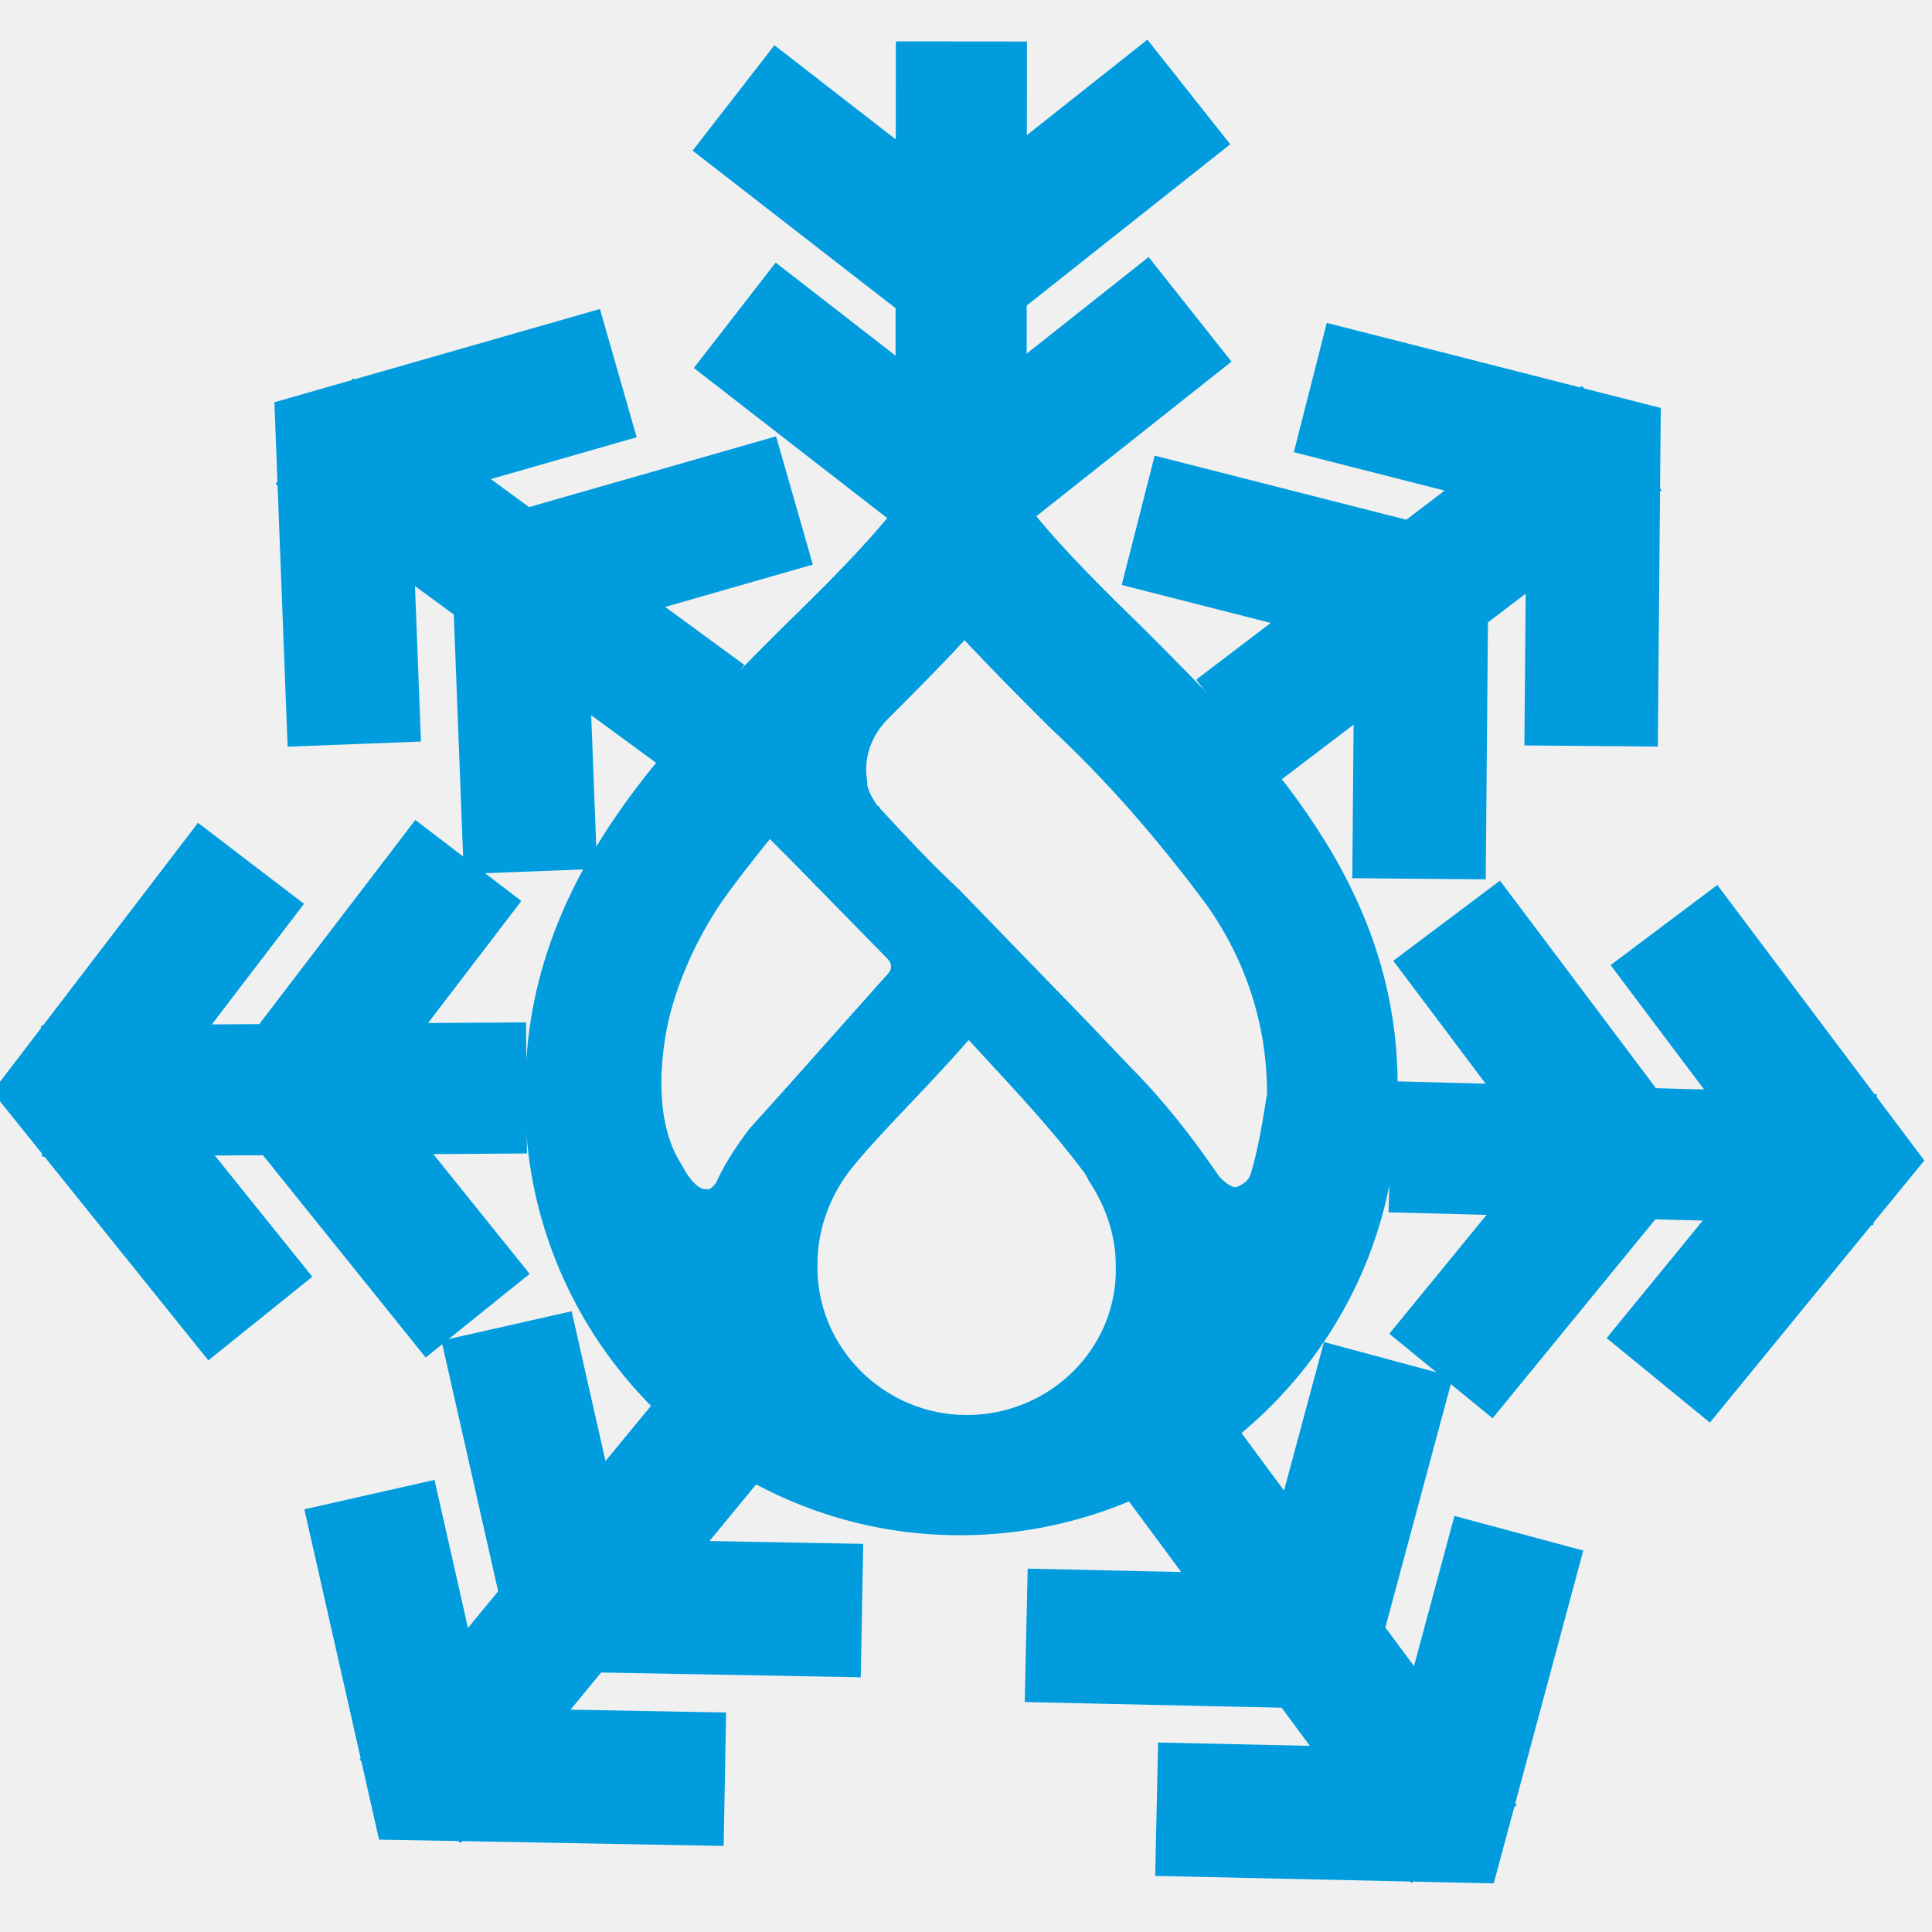
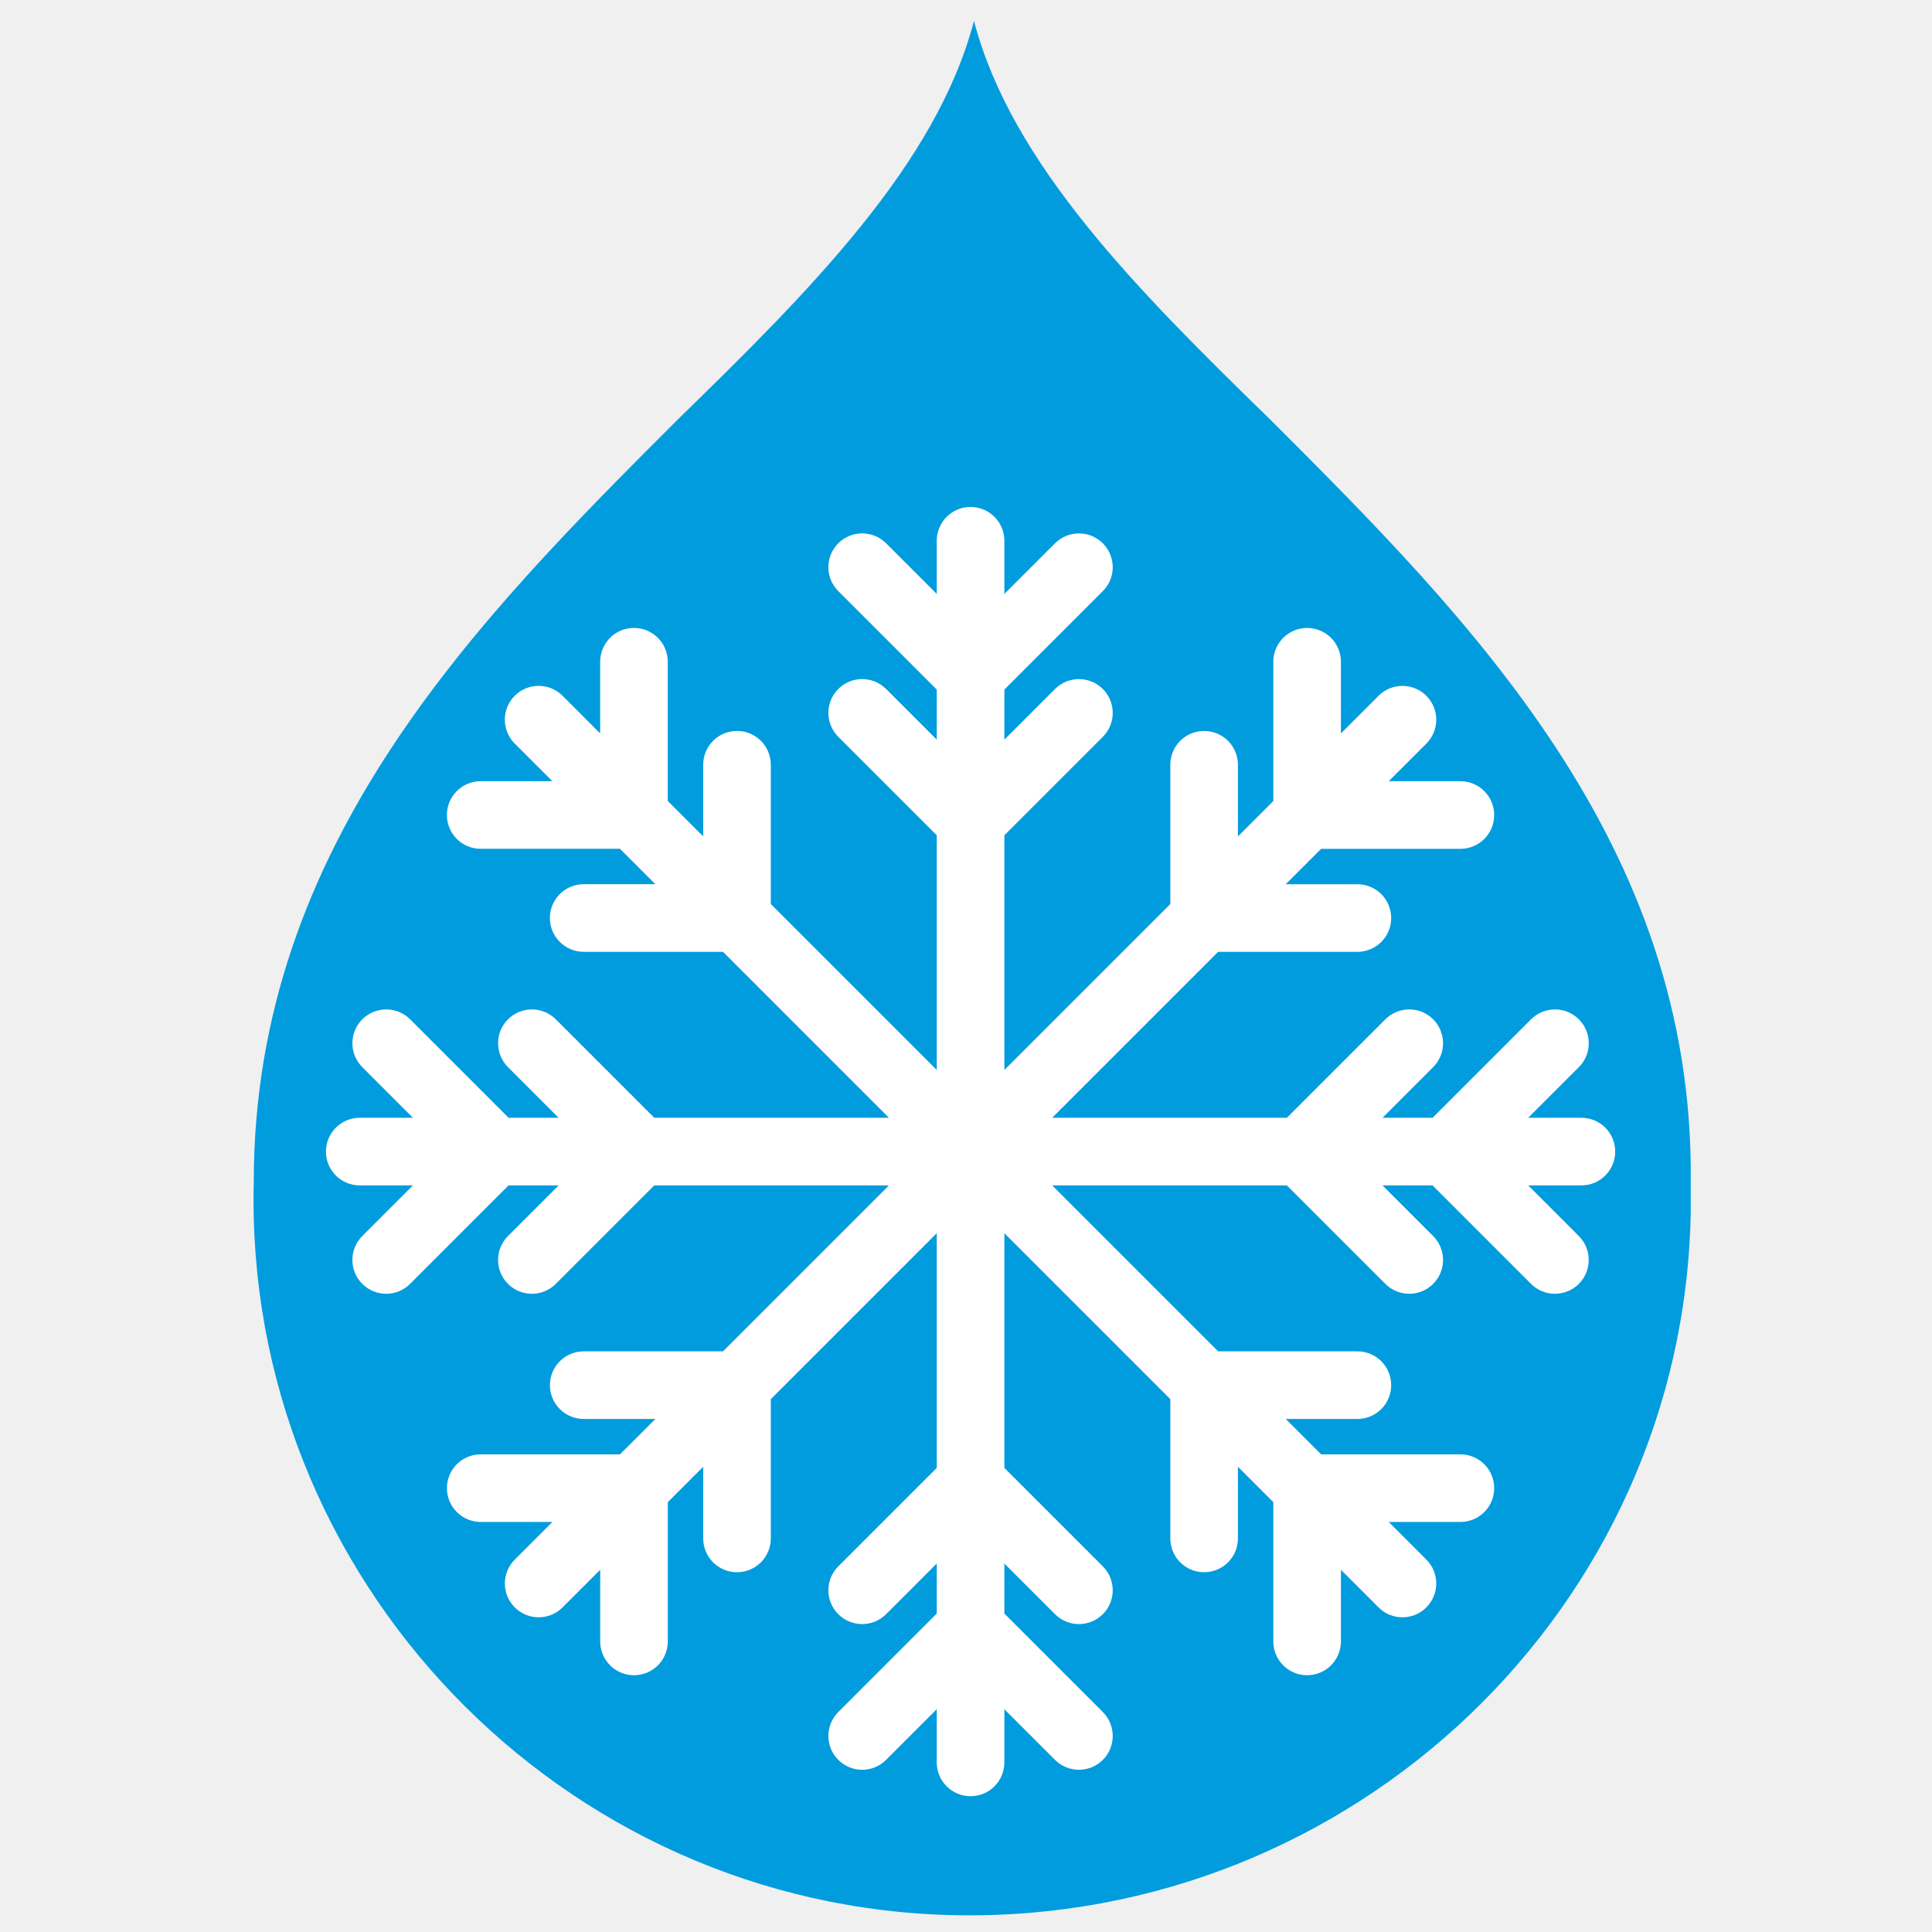
<svg xmlns="http://www.w3.org/2000/svg" version="1.1" id="Layer_1" x="0px" y="0px" viewBox="0 0 64 64" xml:space="preserve" width="64" height="64">
  <defs id="defs29">
- 	
- 
- 		
- 		
- 		
- 		
- 		
- 		
- 		
- 		
- 		
- 	</defs>
+     <marker style="overflow:visible" id="marker10648" refX="0.0" refY="0.0" orient="auto">
+       <g transform="scale(-1.2)" id="g10646">
+         <path style="fill:none;fill-rule:evenodd;stroke:context-stroke;stroke-width:0.8;stroke-linecap:round" d="M -3.805,-3.959 L 0.544,0" id="path10634" />
+         <path style="fill:none;fill-rule:evenodd;stroke:context-stroke;stroke-width:0.8;stroke-linecap:round" d="M -1.287,-3.959 L 3.062,0" id="path10636" />
+         <path style="fill:none;fill-rule:evenodd;stroke:context-stroke;stroke-width:0.8;stroke-linecap:round" d="M 1.305,-3.959 L 5.654,0" id="path10638" />
+         <path style="fill:none;fill-rule:evenodd;stroke:context-stroke;stroke-width:0.8;stroke-linecap:round" d="M -3.805,4.178 L 0.544,0.22" id="path10640" />
+         <path style="fill:none;fill-rule:evenodd;stroke:context-stroke;stroke-width:0.8;stroke-linecap:round" d="M -1.287,4.178 L 3.062,0.22" id="path10642" />
+         <path style="fill:none;fill-rule:evenodd;stroke:context-stroke;stroke-width:0.8;stroke-linecap:round" d="M 1.305,4.178 L 5.654,0.22" id="path10644" />
+       </g>
+     </marker>
+     <marker style="overflow:visible" id="Tail" refX="0.0" refY="0.0" orient="auto">
+       <g transform="scale(-1.2)" id="g10273">
+         <path style="fill:none;fill-rule:evenodd;stroke:context-stroke;stroke-width:0.8;stroke-linecap:round" d="M -3.805,-3.959 L 0.544,0" id="path10261" />
+         <path style="fill:none;fill-rule:evenodd;stroke:context-stroke;stroke-width:0.8;stroke-linecap:round" d="M -1.287,-3.959 L 3.062,0" id="path10263" />
+         <path style="fill:none;fill-rule:evenodd;stroke:context-stroke;stroke-width:0.8;stroke-linecap:round" d="M 1.305,-3.959 L 5.654,0" id="path10265" />
+         <path style="fill:none;fill-rule:evenodd;stroke:context-stroke;stroke-width:0.8;stroke-linecap:round" d="M -3.805,4.178 L 0.544,0.22" id="path10267" />
+         <path style="fill:none;fill-rule:evenodd;stroke:context-stroke;stroke-width:0.8;stroke-linecap:round" d="M -1.287,4.178 L 3.062,0.22" id="path10269" />
+         <path style="fill:none;fill-rule:evenodd;stroke:context-stroke;stroke-width:0.8;stroke-linecap:round" d="M 1.305,4.178 L 5.654,0.22" id="path10271" />
+       </g>
+     </marker>
+   </defs>
  <style type="text/css" id="style2">
	.st0{fill:#009CDE;}
</style>
-   <g id="g4753" transform="matrix(0.1339433,0,0,0.1339433,17.39817,12.76508)">
-     <path style="fill:#009cde;stroke-width:5.124" id="path6" d="M 152.727,59.949 C 132.744,40.479 113.786,21.52 108.15,0 102.513,21.52 83.555,40.479 63.572,59.949 33.854,89.668 0.036,123.485 0.036,174.211 -1.501,233.648 46.151,283.35 105.588,284.375 c 59.437,1.025 109.138,-46.115 110.163,-105.552 0,-1.537 0,-3.074 0,-4.611 0.512,-50.726 -33.305,-84.544 -63.024,-114.262 z M 55.374,183.947 c -3.074,4.099 -6.149,8.711 -8.198,13.322 -0.512,0.512 -1.025,1.537 -2.05,1.537 H 44.614 c -2.562,0 -5.124,-4.611 -5.124,-4.611 v 0 c -0.512,-1.025 -1.537,-2.562 -2.05,-3.587 l -0.512,-1.025 c -6.661,-14.347 -1.025,-34.33 -1.025,-34.33 v 0 c 2.562,-9.735 7.173,-19.471 12.81,-27.669 3.587,-5.124 7.686,-10.248 11.785,-15.372 l 5.124,5.124 24.082,24.595 c 1.025,1.025 1.025,2.562 0,3.587 l -25.107,28.181 v 0 z m 53.801,70.709 c -20.495,0 -37.404,-16.909 -36.892,-37.404 0,-9.223 3.587,-17.934 9.223,-24.595 7.686,-9.223 17.421,-18.446 28.181,-30.743 12.297,13.322 20.495,22.033 28.181,32.28 0.512,0.512 1.025,1.537 1.537,2.562 4.099,6.149 6.661,13.322 6.661,21.008 0.512,20.495 -16.396,36.892 -36.892,36.892 0,0 0,0 0,0 z m 70.197,-59.437 v 0 c -0.512,1.537 -2.05,2.562 -3.587,3.074 h -0.512 c -1.537,-0.512 -2.562,-1.537 -3.587,-2.562 v 0 c -6.661,-9.735 -13.834,-18.958 -22.033,-27.156 l -9.735,-10.248 -32.793,-33.818 c -6.661,-6.149 -13.322,-13.322 -19.471,-19.983 0,-0.512 -0.512,-0.512 -0.512,-0.512 -1.025,-1.537 -2.05,-3.074 -2.562,-5.124 0,-0.512 0,-0.512 0,-1.025 -1.025,-5.636 1.025,-11.273 5.124,-15.372 6.149,-6.149 12.81,-12.81 18.958,-19.471 6.661,7.173 13.834,14.347 21.008,21.52 v 0 c 14.347,13.322 27.156,28.181 38.941,44.065 9.735,13.834 14.859,29.718 14.859,46.627 -1.025,6.149 -2.05,13.322 -4.099,19.983 z" class="st0" />
-     <g id="g4596">
-       <path style="fill:none;fill-opacity:1;stroke:#009cde;stroke-width:32.426;stroke-linecap:butt;stroke-linejoin:miter;stroke-miterlimit:4;stroke-dasharray:none;stroke-opacity:1" d="m 107.766,34.877 0.109,-119.926" id="path4560" />
-       <path style="fill:none;stroke:#009cde;stroke-width:33;stroke-linecap:butt;stroke-linejoin:miter;stroke-miterlimit:4;stroke-dasharray:none;stroke-opacity:1" d="m 51.518,-71.084 55.934,43.422 56.67,-44.894" id="path4562" />
-       <path style="fill:none;stroke:#009cde;stroke-width:33;stroke-linecap:butt;stroke-linejoin:miter;stroke-miterlimit:4;stroke-dasharray:none;stroke-opacity:1" d="m 51.822,-17.328 55.934,43.422 56.67,-44.894" id="path4562-9" />
-     </g>
-     <g id="g4596-0" transform="rotate(-7.5,1420.408,-1476.548)">
-       <g transform="rotate(-119.825,43.71698,-51.27656)" id="g4625">
-         <path id="path4560-9" d="m 107.766,34.877 0.109,-119.926" style="fill:none;fill-opacity:1;stroke:#009cde;stroke-width:32.426;stroke-linecap:butt;stroke-linejoin:miter;stroke-miterlimit:4;stroke-dasharray:none;stroke-opacity:1" />
-         <path id="path4562-1" d="m 51.518,-71.084 55.934,43.422 56.67,-44.894" style="fill:none;stroke:#009cde;stroke-width:33;stroke-linecap:butt;stroke-linejoin:miter;stroke-miterlimit:4;stroke-dasharray:none;stroke-opacity:1" />
-         <path id="path4562-9-7" d="m 51.822,-17.328 55.934,43.422 56.67,-44.894" style="fill:none;stroke:#009cde;stroke-width:33;stroke-linecap:butt;stroke-linejoin:miter;stroke-miterlimit:4;stroke-dasharray:none;stroke-opacity:1" />
-       </g>
-       <g transform="rotate(-81.03405,116.8905,24.80949)" id="g4625-1">
-         <path id="path4560-9-5" d="m 107.766,34.877 0.109,-119.926" style="fill:none;fill-opacity:1;stroke:#009cde;stroke-width:32.426;stroke-linecap:butt;stroke-linejoin:miter;stroke-miterlimit:4;stroke-dasharray:none;stroke-opacity:1" />
-         <path id="path4562-1-9" d="m 51.518,-71.084 55.934,43.422 56.67,-44.894" style="fill:none;stroke:#009cde;stroke-width:33;stroke-linecap:butt;stroke-linejoin:miter;stroke-miterlimit:4;stroke-dasharray:none;stroke-opacity:1" />
-         <path id="path4562-9-7-7" d="m 51.822,-17.328 55.934,43.422 56.67,-44.894" style="fill:none;stroke:#009cde;stroke-width:33;stroke-linecap:butt;stroke-linejoin:miter;stroke-miterlimit:4;stroke-dasharray:none;stroke-opacity:1" />
-       </g>
-       <g transform="rotate(-29.05623,354.3559,315.4268)" id="g4625-1-7">
-         <path id="path4560-9-5-6" d="m 107.766,34.877 0.109,-119.926" style="fill:none;fill-opacity:1;stroke:#009cde;stroke-width:32.426;stroke-linecap:butt;stroke-linejoin:miter;stroke-miterlimit:4;stroke-dasharray:none;stroke-opacity:1" />
-         <path id="path4562-1-9-7" d="m 51.518,-71.084 55.934,43.422 56.67,-44.894" style="fill:none;stroke:#009cde;stroke-width:33;stroke-linecap:butt;stroke-linejoin:miter;stroke-miterlimit:4;stroke-dasharray:none;stroke-opacity:1" />
-         <path id="path4562-9-7-7-3" d="m 51.822,-17.328 55.934,43.422 56.67,-44.894" style="fill:none;stroke:#009cde;stroke-width:33;stroke-linecap:butt;stroke-linejoin:miter;stroke-miterlimit:4;stroke-dasharray:none;stroke-opacity:1" />
-       </g>
-     </g>
-     <g transform="rotate(39.4358,-400.2468,2.463422)" id="g4625-1-4">
-       <path id="path4560-9-5-8" d="m 107.766,34.877 0.109,-119.926" style="fill:none;fill-opacity:1;stroke:#009cde;stroke-width:32.426;stroke-linecap:butt;stroke-linejoin:miter;stroke-miterlimit:4;stroke-dasharray:none;stroke-opacity:1" />
-       <path id="path4562-1-9-1" d="m 51.518,-71.084 55.934,43.422 56.67,-44.894" style="fill:none;stroke:#009cde;stroke-width:33;stroke-linecap:butt;stroke-linejoin:miter;stroke-miterlimit:4;stroke-dasharray:none;stroke-opacity:1" />
-       <path id="path4562-9-7-7-2" d="m 51.822,-17.328 55.934,43.422 56.67,-44.894" style="fill:none;stroke:#009cde;stroke-width:33;stroke-linecap:butt;stroke-linejoin:miter;stroke-miterlimit:4;stroke-dasharray:none;stroke-opacity:1" />
-     </g>
-     <g transform="rotate(89.57399,-76.27201,-9.825746)" id="g4625-1-9">
-       <path id="path4560-9-5-3" d="m 107.766,34.877 0.109,-119.926" style="fill:none;fill-opacity:1;stroke:#009cde;stroke-width:32.426;stroke-linecap:butt;stroke-linejoin:miter;stroke-miterlimit:4;stroke-dasharray:none;stroke-opacity:1" />
-       <path id="path4562-1-9-9" d="m 51.518,-71.084 55.934,43.422 56.67,-44.894" style="fill:none;stroke:#009cde;stroke-width:33;stroke-linecap:butt;stroke-linejoin:miter;stroke-miterlimit:4;stroke-dasharray:none;stroke-opacity:1" />
-       <path id="path4562-9-7-7-0" d="m 51.822,-17.328 55.934,43.422 56.67,-44.894" style="fill:none;stroke:#009cde;stroke-width:33;stroke-linecap:butt;stroke-linejoin:miter;stroke-miterlimit:4;stroke-dasharray:none;stroke-opacity:1" />
-     </g>
-     <g transform="rotate(126.187,33.79302,-17.48263)" id="g4625-1-8">
-       <path id="path4560-9-5-85" d="m 107.766,34.877 0.109,-119.926" style="fill:none;fill-opacity:1;stroke:#009cde;stroke-width:32.426;stroke-linecap:butt;stroke-linejoin:miter;stroke-miterlimit:4;stroke-dasharray:none;stroke-opacity:1" />
-       <path id="path4562-1-9-0" d="m 51.518,-71.084 55.934,43.422 56.67,-44.894" style="fill:none;stroke:#009cde;stroke-width:33;stroke-linecap:butt;stroke-linejoin:miter;stroke-miterlimit:4;stroke-dasharray:none;stroke-opacity:1" />
-       <path id="path4562-9-7-7-9" d="m 51.822,-17.328 55.934,43.422 56.67,-44.894" style="fill:none;stroke:#009cde;stroke-width:33;stroke-linecap:butt;stroke-linejoin:miter;stroke-miterlimit:4;stroke-dasharray:none;stroke-opacity:1" />
-     </g>
+   <g id="g14604">
+     <path class="st0" d="M 42.101,13.921 C 37.691,9.625 33.508,5.441 32.264,0.692 31.02,5.441 26.837,9.625 22.427,13.921 15.869,20.479 8.407,27.941 8.407,39.135 8.068,52.251 18.583,63.218 31.699,63.444 44.814,63.67 55.782,53.268 56.008,40.152 V 39.135 C 56.121,27.941 48.658,20.479 42.101,13.921 Z" id="path6" style="stroke-width:1.131" />
+     <path style="fill:#ffffff;stroke-width:0.083" d="m 53.506,38.148 c 0,-0.619 -0.501,-1.12 -1.12,-1.12 h -1.762 l 1.678,-1.678 c 0.437,-0.437 0.437,-1.147 0,-1.584 -0.437,-0.437 -1.147,-0.437 -1.584,0 l -3.262,3.262 H 45.797 l 1.678,-1.678 c 0.437,-0.437 0.437,-1.147 0,-1.584 -0.438,-0.437 -1.147,-0.437 -1.584,0 l -3.262,3.262 H 34.855 l 5.497,-5.497 h 4.613 c 0.619,0 1.12,-0.501 1.12,-1.12 0,-0.619 -0.501,-1.12 -1.12,-1.12 h -2.373 l 1.172,-1.172 h 4.613 c 0.619,0 1.12,-0.501 1.12,-1.12 0,-0.619 -0.501,-1.12 -1.12,-1.12 h -2.373 l 1.246,-1.246 c 0.437,-0.437 0.437,-1.147 0,-1.584 -0.437,-0.437 -1.147,-0.437 -1.584,0 l -1.246,1.246 v -2.373 c 0,-0.619 -0.501,-1.12 -1.12,-1.12 -0.619,0 -1.12,0.501 -1.12,1.12 v 4.613 l -1.172,1.172 v -2.373 c 0,-0.619 -0.501,-1.12 -1.12,-1.12 -0.619,0 -1.12,0.501 -1.12,1.12 v 4.613 l -5.497,5.497 v -7.774 l 3.262,-3.262 c 0.437,-0.437 0.437,-1.147 0,-1.584 -0.438,-0.437 -1.147,-0.437 -1.584,0 l -1.678,1.678 v -1.658 l 3.262,-3.262 c 0.437,-0.437 0.437,-1.147 0,-1.584 -0.438,-0.437 -1.147,-0.437 -1.584,0 l -1.678,1.678 V 17.913 c -1.65e-4,-0.619 -0.502,-1.12 -1.12,-1.12 -0.619,0 -1.12,0.501 -1.12,1.12 v 1.762 l -1.678,-1.678 c -0.437,-0.437 -1.147,-0.437 -1.584,0 -0.437,0.437 -0.437,1.147 0,1.584 l 3.262,3.262 v 1.658 l -1.678,-1.678 c -0.437,-0.437 -1.147,-0.437 -1.584,0 -0.437,0.437 -0.437,1.147 0,1.584 l 3.262,3.262 v 7.774 l -5.497,-5.497 v -4.613 c 0,-0.619 -0.501,-1.12 -1.12,-1.12 -0.619,0 -1.12,0.501 -1.12,1.12 v 2.373 L 22.121,26.534 v -4.613 c 0,-0.619 -0.501,-1.12 -1.12,-1.12 -0.619,0 -1.12,0.501 -1.12,1.12 v 2.373 l -1.246,-1.246 c -0.437,-0.437 -1.147,-0.437 -1.584,0 -0.437,0.437 -0.437,1.147 0,1.584 l 1.246,1.246 h -2.373 c -0.619,0 -1.12,0.501 -1.12,1.12 0,0.619 0.501,1.12 1.12,1.12 h 4.613 l 1.172,1.172 h -2.373 c -0.619,0 -1.12,0.501 -1.12,1.12 0,0.619 0.501,1.12 1.12,1.12 h 4.613 l 5.497,5.497 H 21.673 L 18.411,33.766 c -0.437,-0.437 -1.147,-0.437 -1.584,0 -0.437,0.437 -0.437,1.147 0,1.584 l 1.678,1.678 h -1.658 l -3.262,-3.262 c -0.437,-0.437 -1.147,-0.437 -1.584,0 -0.437,0.437 -0.437,1.147 0,1.584 l 1.678,1.678 h -1.762 c -0.619,0 -1.12,0.501 -1.12,1.12 0,0.619 0.501,1.12 1.12,1.12 h 1.762 l -1.678,1.678 c -0.437,0.437 -0.437,1.147 0,1.584 0.219,0.219 0.505,0.328 0.792,0.328 0.286,0 0.573,-0.109 0.792,-0.328 l 3.262,-3.262 h 1.658 l -1.678,1.678 c -0.437,0.437 -0.437,1.147 0,1.584 0.219,0.219 0.505,0.328 0.792,0.328 0.286,0 0.573,-0.109 0.792,-0.328 l 3.262,-3.262 h 7.774 l -5.497,5.497 h -4.613 c -0.619,0 -1.12,0.501 -1.12,1.12 0,0.619 0.501,1.12 1.12,1.12 h 2.373 l -1.172,1.172 h -4.613 c -0.619,0 -1.12,0.501 -1.12,1.12 0,0.619 0.501,1.12 1.12,1.12 h 2.373 l -1.246,1.246 c -0.437,0.437 -0.437,1.147 0,1.584 0.219,0.219 0.505,0.328 0.792,0.328 0.286,0 0.573,-0.109 0.792,-0.328 l 1.246,-1.246 v 2.373 c 0,0.619 0.501,1.12 1.12,1.12 0.619,0 1.12,-0.501 1.12,-1.12 v -4.613 l 1.172,-1.172 v 2.373 c 0,0.619 0.501,1.12 1.12,1.12 0.619,0 1.12,-0.501 1.12,-1.12 V 46.349 l 5.497,-5.497 v 7.774 l -3.262,3.262 c -0.437,0.437 -0.437,1.147 0,1.584 0.437,0.437 1.147,0.437 1.584,0 l 1.678,-1.678 v 1.658 l -3.262,3.262 c -0.437,0.437 -0.437,1.147 0,1.584 0.219,0.219 0.505,0.328 0.792,0.328 0.287,0 0.573,-0.109 0.792,-0.328 l 1.678,-1.678 v 1.762 c 0,0.619 0.502,1.12 1.12,1.12 0.619,0 1.12,-0.501 1.12,-1.12 v -1.762 l 1.678,1.678 c 0.437,0.437 1.147,0.437 1.584,0 0.437,-0.437 0.437,-1.147 0,-1.584 l -3.262,-3.262 v -1.658 l 1.678,1.678 c 0.219,0.219 0.505,0.328 0.792,0.328 0.286,0 0.573,-0.109 0.792,-0.328 0.437,-0.437 0.437,-1.147 0,-1.584 l -3.262,-3.262 v -7.774 l 5.497,5.497 v 4.613 c 0,0.619 0.501,1.12 1.12,1.12 0.619,0 1.12,-0.501 1.12,-1.12 v -2.373 l 1.172,1.172 v 4.613 c 0,0.619 0.501,1.12 1.12,1.12 0.619,0 1.12,-0.501 1.12,-1.12 v -2.373 l 1.246,1.246 c 0.219,0.219 0.505,0.328 0.792,0.328 0.287,0 0.573,-0.109 0.792,-0.328 0.437,-0.437 0.437,-1.147 0,-1.584 l -1.246,-1.246 h 2.373 c 0.619,0 1.12,-0.501 1.12,-1.12 0,-0.619 -0.501,-1.12 -1.12,-1.12 h -4.613 l -1.172,-1.172 h 2.373 c 0.619,0 1.12,-0.501 1.12,-1.12 0,-0.619 -0.501,-1.12 -1.12,-1.12 h -4.613 l -5.497,-5.497 h 7.774 l 3.262,3.262 c 0.219,0.219 0.505,0.328 0.792,0.328 0.286,0 0.573,-0.109 0.792,-0.328 0.437,-0.437 0.437,-1.147 0,-1.584 l -1.678,-1.678 h 1.658 l 3.262,3.262 c 0.219,0.219 0.505,0.328 0.792,0.328 0.286,0 0.573,-0.109 0.792,-0.328 0.437,-0.437 0.437,-1.147 0,-1.584 l -1.678,-1.678 h 1.762 c 0.62,-4.92e-4 1.121,-0.502 1.121,-1.121 z" id="path2" />
+     <g id="g4" transform="translate(243.9115,-253.2902)" />
+     <g id="g6" transform="translate(243.9115,-253.2902)" />
+     <g id="g8" transform="translate(243.9115,-253.2902)" />
+     <g id="g10" transform="translate(243.9115,-253.2902)" />
+     <g id="g12" transform="translate(243.9115,-253.2902)" />
+     <g id="g14" transform="translate(243.9115,-253.2902)" />
+     <g id="g16" transform="translate(243.9115,-253.2902)" />
+     <g id="g18" transform="translate(243.9115,-253.2902)" />
+     <g id="g20" transform="translate(243.9115,-253.2902)" />
+     <g id="g22" transform="translate(243.9115,-253.2902)" />
+     <g id="g24" transform="translate(243.9115,-253.2902)" />
+     <g id="g26" transform="translate(243.9115,-253.2902)" />
+     <g id="g28" transform="translate(243.9115,-253.2902)" />
+     <g id="g30" transform="translate(243.9115,-253.2902)" />
+     <g id="g32" transform="translate(243.9115,-253.2902)" />
  </g>
</svg>
